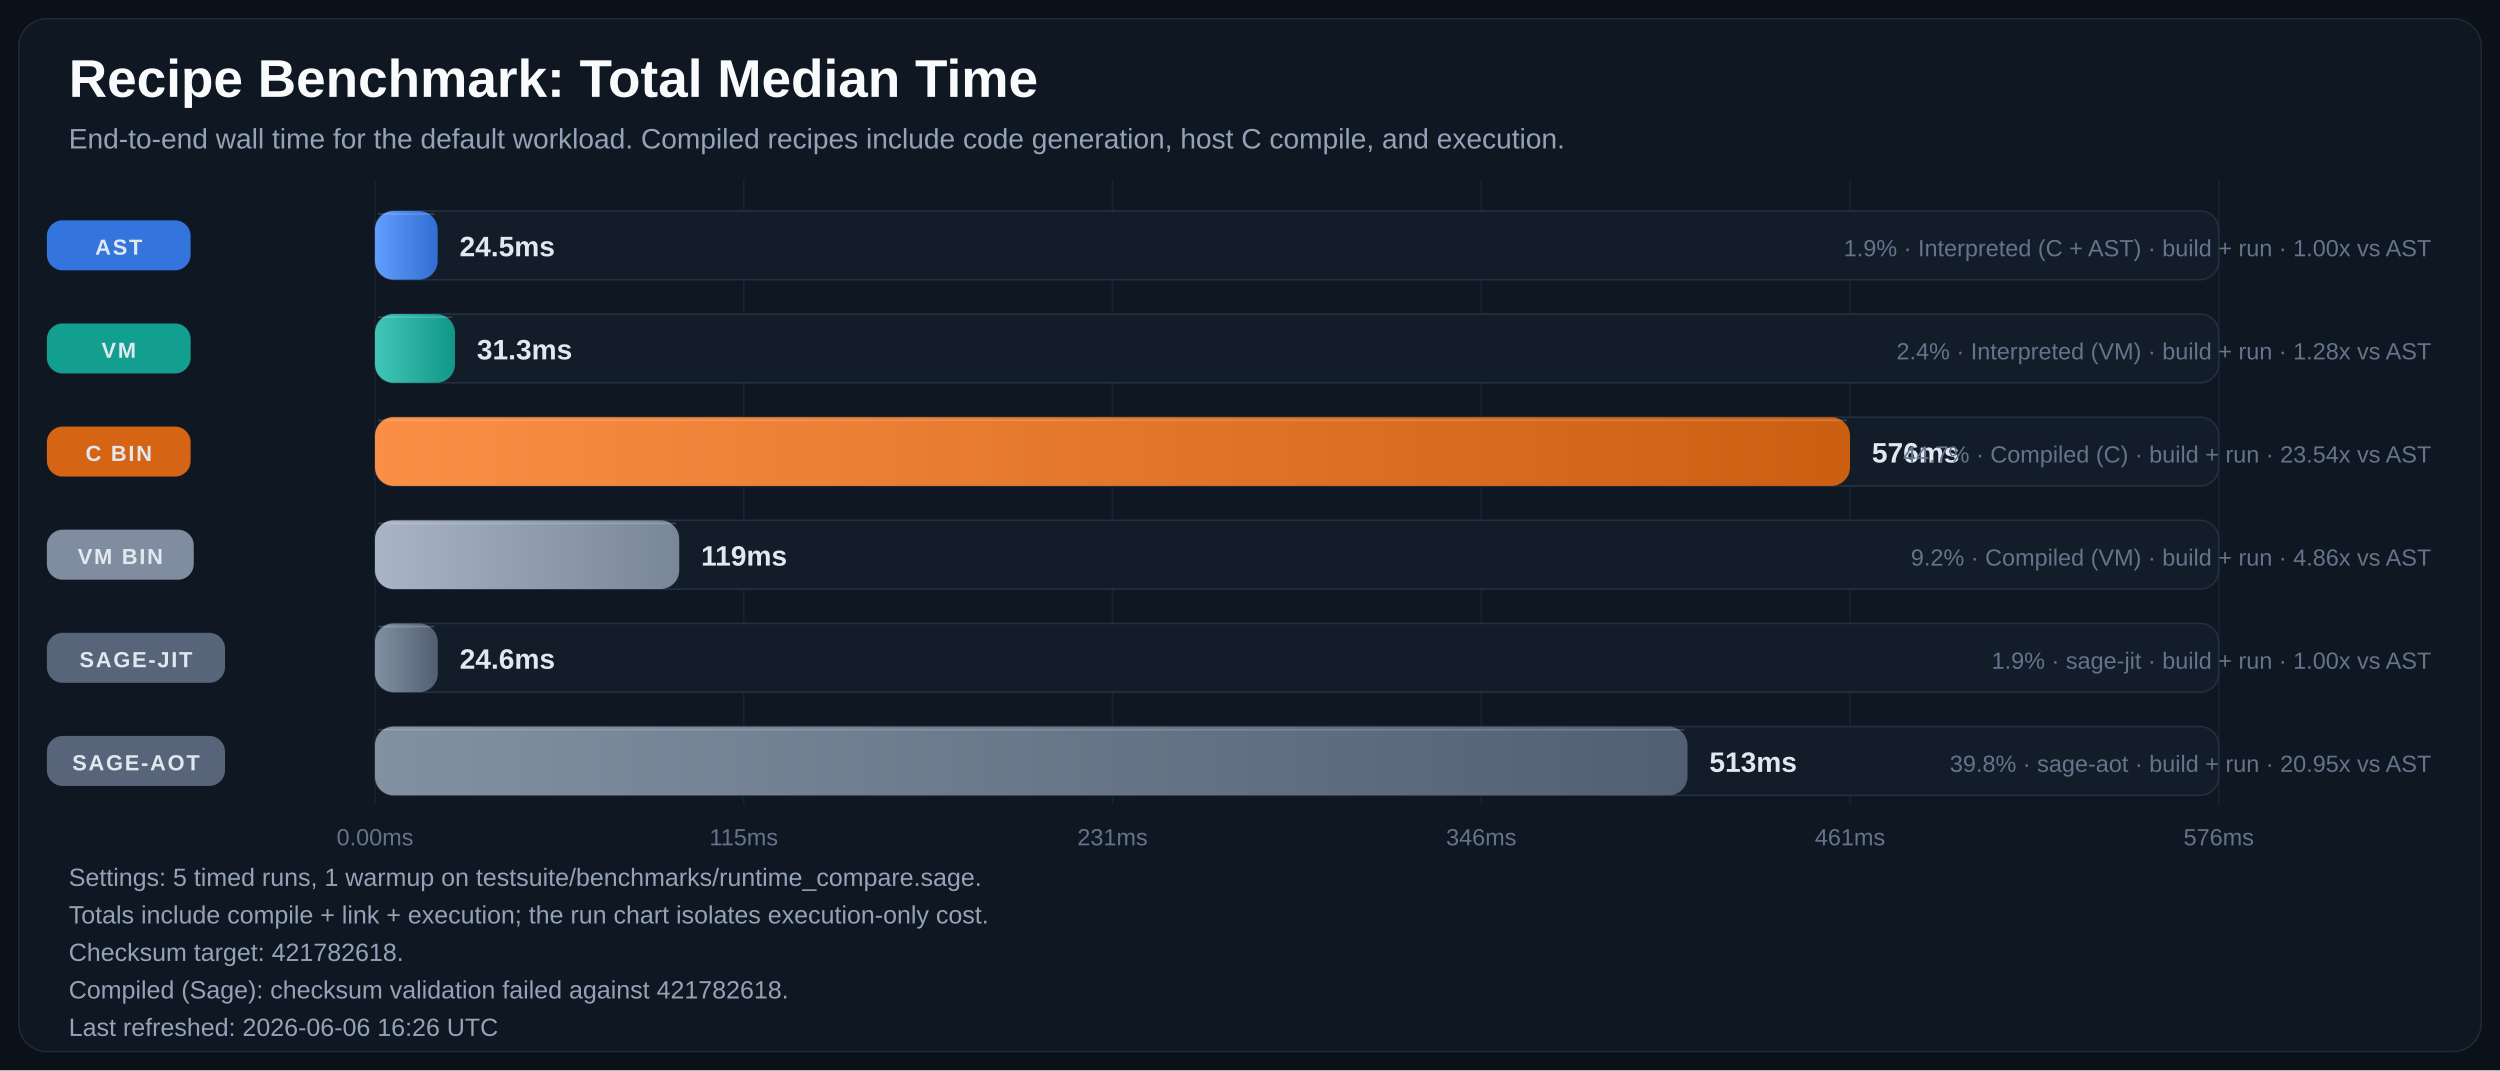
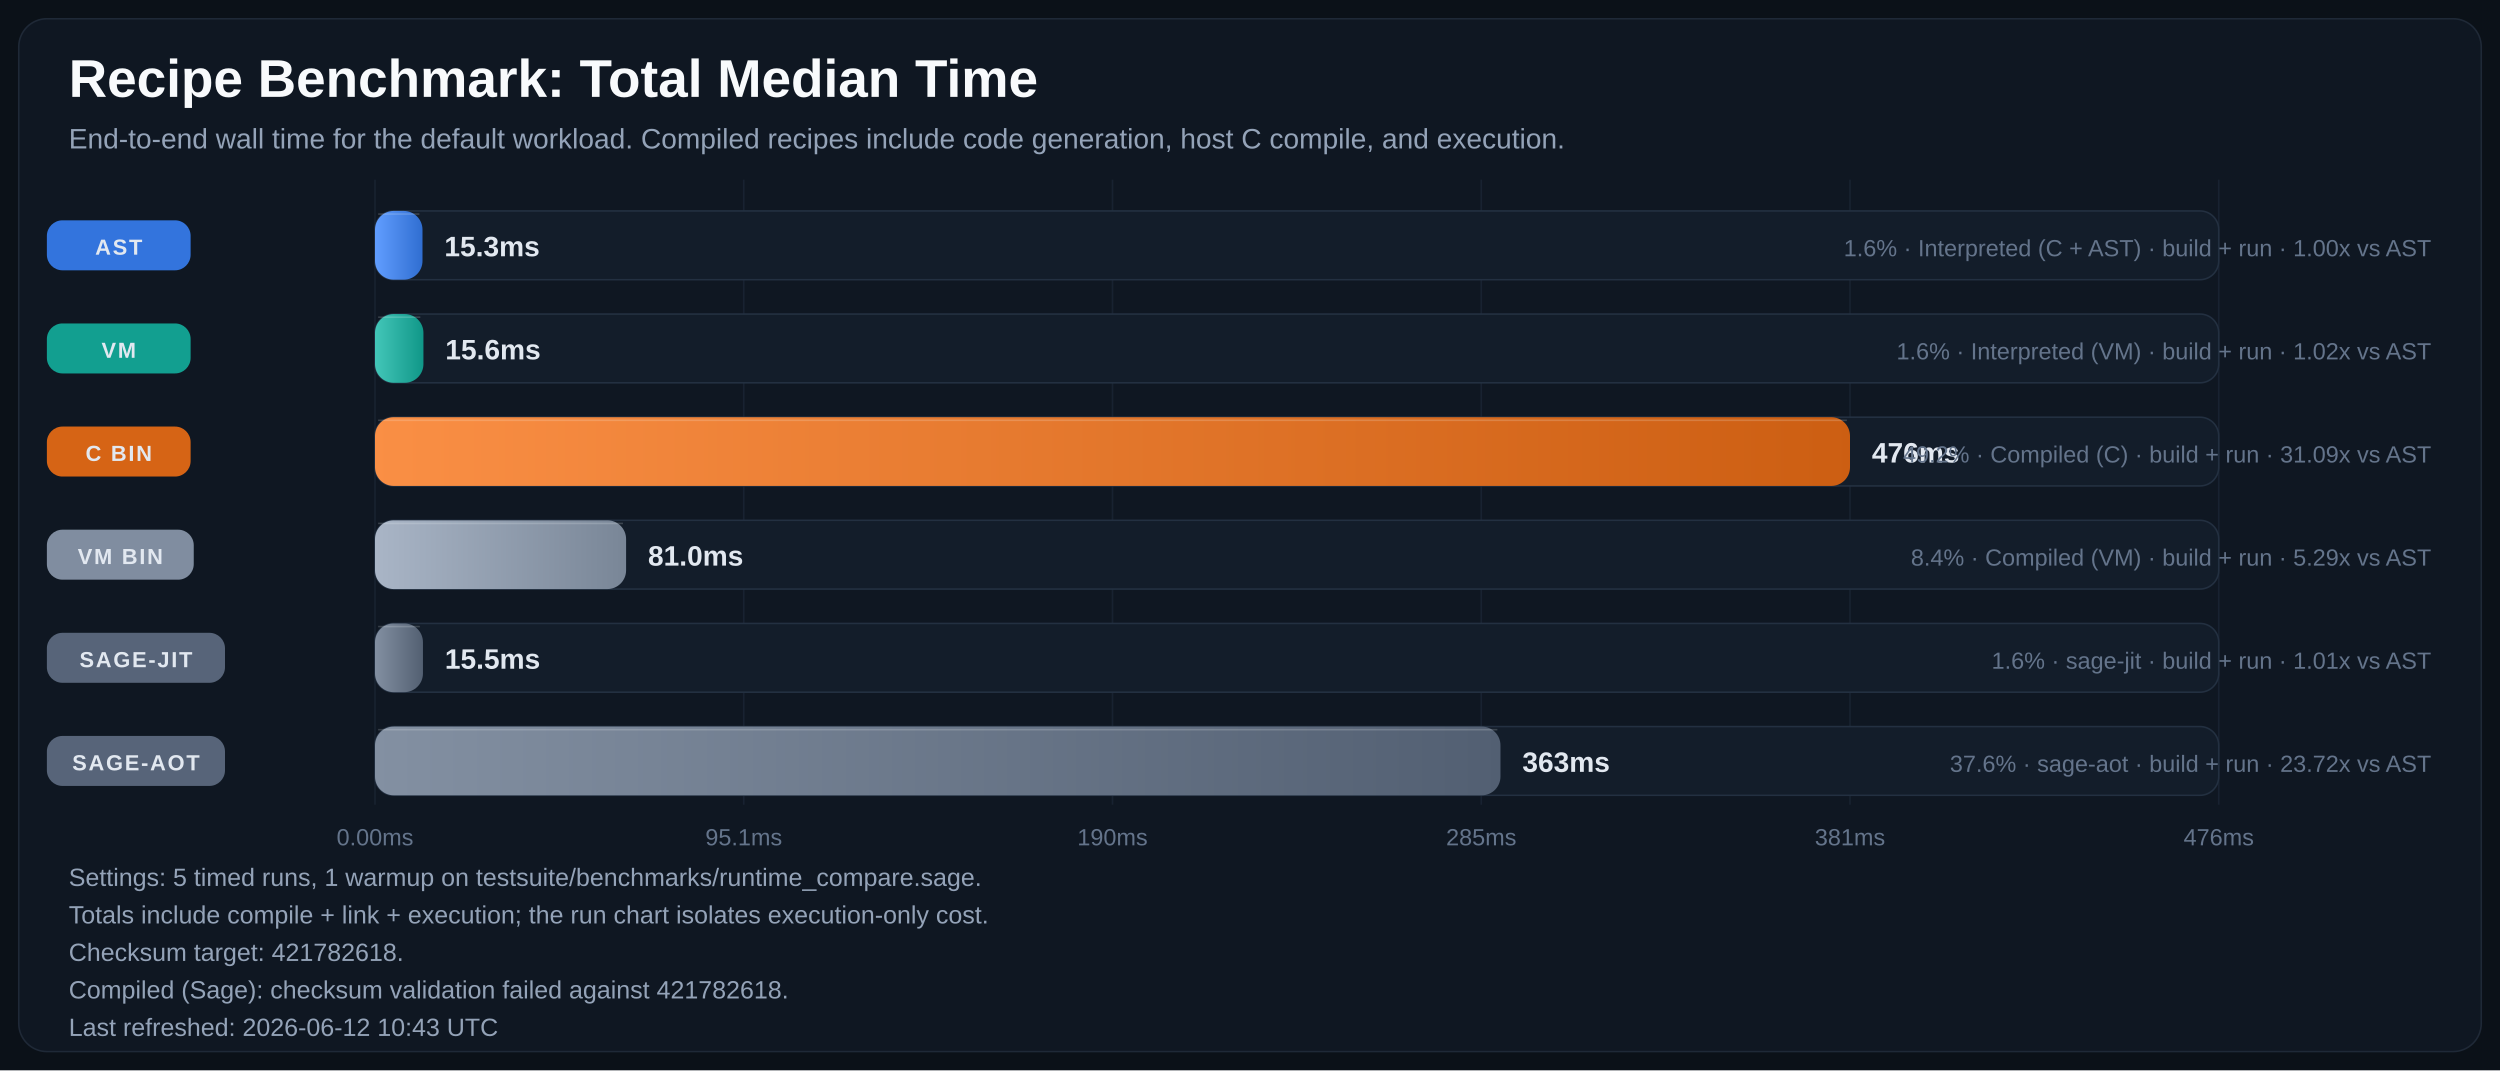
<svg xmlns="http://www.w3.org/2000/svg" width="1600" height="685" viewBox="0 0 1600 685" role="img" aria-labelledby="title desc">
  <defs>
    <linearGradient id="bar-gradient-0" x1="0%" y1="0%" x2="100%" y2="0%">
      <stop offset="0%" stop-color="#619EFF" />
      <stop offset="100%" stop-color="#306ED1" />
    </linearGradient>
    <linearGradient id="bar-gradient-1" x1="0%" y1="0%" x2="100%" y2="0%">
      <stop offset="0%" stop-color="#43C6B8" />
      <stop offset="100%" stop-color="#109788" />
    </linearGradient>
    <linearGradient id="bar-gradient-2" x1="0%" y1="0%" x2="100%" y2="0%">
      <stop offset="0%" stop-color="#FA8F45" />
      <stop offset="100%" stop-color="#CC5E12" />
    </linearGradient>
    <linearGradient id="bar-gradient-3" x1="0%" y1="0%" x2="100%" y2="0%">
      <stop offset="0%" stop-color="#A9B5C6" />
      <stop offset="100%" stop-color="#798697" />
    </linearGradient>
    <linearGradient id="bar-gradient-4" x1="0%" y1="0%" x2="100%" y2="0%">
      <stop offset="0%" stop-color="#8390A2" />
      <stop offset="100%" stop-color="#525F72" />
    </linearGradient>
    <linearGradient id="bar-gradient-5" x1="0%" y1="0%" x2="100%" y2="0%">
      <stop offset="0%" stop-color="#8390A2" />
      <stop offset="100%" stop-color="#525F72" />
    </linearGradient>
  </defs>
  <rect width="100%" height="100%" fill="#0B1118" />
  <rect x="12" y="12" width="1576" height="661" rx="18" fill="#0F1722" stroke="#1F2937" />
  <text x="44" y="62" fill="#F8FAFC" font-size="34" font-family="Segoe UI, Arial, sans-serif" font-weight="700">Recipe Benchmark: Total Median Time</text>
  <text x="44" y="95" fill="#94A3B8" font-size="18" font-family="Segoe UI, Arial, sans-serif">End-to-end wall time for the default workload. Compiled recipes include code generation, host C compile, and execution.</text>
  <line x1="240.0" y1="115" x2="240.0" y2="515" stroke="#182231" stroke-width="1" />
  <text x="240.0" y="541" text-anchor="middle" fill="#64748B" font-size="15" font-family="Segoe UI, Arial, sans-serif">0.00ms</text>
  <line x1="476.0" y1="115" x2="476.0" y2="515" stroke="#182231" stroke-width="1" />
-   <text x="476.0" y="541" text-anchor="middle" fill="#64748B" font-size="15" font-family="Segoe UI, Arial, sans-serif">115ms</text>
+   <text x="476.0" y="541" text-anchor="middle" fill="#64748B" font-size="15" font-family="Segoe UI, Arial, sans-serif">95.1ms</text>
  <line x1="712.0" y1="115" x2="712.0" y2="515" stroke="#182231" stroke-width="1" />
-   <text x="712.0" y="541" text-anchor="middle" fill="#64748B" font-size="15" font-family="Segoe UI, Arial, sans-serif">231ms</text>
+   <text x="712.0" y="541" text-anchor="middle" fill="#64748B" font-size="15" font-family="Segoe UI, Arial, sans-serif">190ms</text>
  <line x1="948.0" y1="115" x2="948.0" y2="515" stroke="#182231" stroke-width="1" />
-   <text x="948.0" y="541" text-anchor="middle" fill="#64748B" font-size="15" font-family="Segoe UI, Arial, sans-serif">346ms</text>
+   <text x="948.0" y="541" text-anchor="middle" fill="#64748B" font-size="15" font-family="Segoe UI, Arial, sans-serif">285ms</text>
  <line x1="1184.0" y1="115" x2="1184.0" y2="515" stroke="#182231" stroke-width="1" />
-   <text x="1184.0" y="541" text-anchor="middle" fill="#64748B" font-size="15" font-family="Segoe UI, Arial, sans-serif">461ms</text>
+   <text x="1184.0" y="541" text-anchor="middle" fill="#64748B" font-size="15" font-family="Segoe UI, Arial, sans-serif">381ms</text>
  <line x1="1420.0" y1="115" x2="1420.0" y2="515" stroke="#182231" stroke-width="1" />
-   <text x="1420.0" y="541" text-anchor="middle" fill="#64748B" font-size="15" font-family="Segoe UI, Arial, sans-serif">576ms</text>
+   <text x="1420.0" y="541" text-anchor="middle" fill="#64748B" font-size="15" font-family="Segoe UI, Arial, sans-serif">476ms</text>
  <rect x="30" y="141.0" width="92" height="32" rx="10" fill="#3479E6" opacity="0.95" />
  <text x="76.0" y="163.0" text-anchor="middle" fill="#E2E8F0" font-size="14" font-family="Segoe UI, Arial, sans-serif" font-weight="700" letter-spacing="1.1">AST</text>
  <rect x="240" y="135" width="1180" height="44" rx="12" fill="#131D2A" stroke="#233041" />
-   <rect x="240" y="135" width="40.1" height="44" rx="12" fill="url(#bar-gradient-0)" />
-   <line x1="242.0" y1="137.0" x2="278.1" y2="137.0" stroke="#F8FAFC" stroke-opacity="0.18" />
-   <text x="294.1" y="164.0" text-anchor="start" fill="#E2E8F0" font-size="18" font-family="Segoe UI, Arial, sans-serif" font-weight="700">24.5ms</text>
-   <text x="1556" y="164.0" text-anchor="end" fill="#64748B" font-size="15" font-family="Segoe UI, Arial, sans-serif">1.9% · Interpreted (C + AST) · build + run · 1.00x vs AST</text>
+   <rect x="240" y="135" width="30.4" height="44" rx="12" fill="url(#bar-gradient-0)" />
+   <line x1="242.0" y1="137.0" x2="268.4" y2="137.0" stroke="#F8FAFC" stroke-opacity="0.18" />
+   <text x="284.4" y="164.0" text-anchor="start" fill="#E2E8F0" font-size="18" font-family="Segoe UI, Arial, sans-serif" font-weight="700">15.3ms</text>
+   <text x="1556" y="164.0" text-anchor="end" fill="#64748B" font-size="15" font-family="Segoe UI, Arial, sans-serif">1.6% · Interpreted (C + AST) · build + run · 1.00x vs AST</text>
  <rect x="30" y="207.0" width="92" height="32" rx="10" fill="#12A695" opacity="0.95" />
  <text x="76.0" y="229.0" text-anchor="middle" fill="#E2E8F0" font-size="14" font-family="Segoe UI, Arial, sans-serif" font-weight="700" letter-spacing="1.1">VM</text>
  <rect x="240" y="201" width="1180" height="44" rx="12" fill="#131D2A" stroke="#233041" />
-   <rect x="240" y="201" width="51.2" height="44" rx="12" fill="url(#bar-gradient-1)" />
-   <line x1="242.0" y1="203.0" x2="289.2" y2="203.0" stroke="#F8FAFC" stroke-opacity="0.18" />
-   <text x="305.2" y="230.0" text-anchor="start" fill="#E2E8F0" font-size="18" font-family="Segoe UI, Arial, sans-serif" font-weight="700">31.3ms</text>
-   <text x="1556" y="230.0" text-anchor="end" fill="#64748B" font-size="15" font-family="Segoe UI, Arial, sans-serif">2.4% · Interpreted (VM) · build + run · 1.28x vs AST</text>
+   <rect x="240" y="201" width="31.0" height="44" rx="12" fill="url(#bar-gradient-1)" />
+   <line x1="242.0" y1="203.0" x2="269.0" y2="203.0" stroke="#F8FAFC" stroke-opacity="0.18" />
+   <text x="285.0" y="230.0" text-anchor="start" fill="#E2E8F0" font-size="18" font-family="Segoe UI, Arial, sans-serif" font-weight="700">15.6ms</text>
+   <text x="1556" y="230.0" text-anchor="end" fill="#64748B" font-size="15" font-family="Segoe UI, Arial, sans-serif">1.6% · Interpreted (VM) · build + run · 1.02x vs AST</text>
  <rect x="30" y="273.0" width="92" height="32" rx="10" fill="#E06814" opacity="0.95" />
  <text x="76.0" y="295.0" text-anchor="middle" fill="#E2E8F0" font-size="14" font-family="Segoe UI, Arial, sans-serif" font-weight="700" letter-spacing="1.1">C BIN</text>
  <rect x="240" y="267" width="1180" height="44" rx="12" fill="#131D2A" stroke="#233041" />
  <rect x="240" y="267" width="944.0" height="44" rx="12" fill="url(#bar-gradient-2)" />
  <line x1="242.0" y1="269.0" x2="1182.0" y2="269.0" stroke="#F8FAFC" stroke-opacity="0.18" />
-   <text x="1198.0" y="296.0" text-anchor="start" fill="#E2E8F0" font-size="18" font-family="Segoe UI, Arial, sans-serif" font-weight="700">576ms</text>
-   <text x="1556" y="296.0" text-anchor="end" fill="#64748B" font-size="15" font-family="Segoe UI, Arial, sans-serif">44.7% · Compiled (C) · build + run · 23.54x vs AST</text>
+   <text x="1198.0" y="296.0" text-anchor="start" fill="#E2E8F0" font-size="18" font-family="Segoe UI, Arial, sans-serif" font-weight="700">476ms</text>
+   <text x="1556" y="296.0" text-anchor="end" fill="#64748B" font-size="15" font-family="Segoe UI, Arial, sans-serif">49.2% · Compiled (C) · build + run · 31.09x vs AST</text>
  <rect x="30" y="339.0" width="94" height="32" rx="10" fill="#8593A6" opacity="0.95" />
  <text x="77.0" y="361.0" text-anchor="middle" fill="#E2E8F0" font-size="14" font-family="Segoe UI, Arial, sans-serif" font-weight="700" letter-spacing="1.1">VM BIN</text>
  <rect x="240" y="333" width="1180" height="44" rx="12" fill="#131D2A" stroke="#233041" />
-   <rect x="240" y="333" width="194.7" height="44" rx="12" fill="url(#bar-gradient-3)" />
-   <line x1="242.0" y1="335.0" x2="432.7" y2="335.0" stroke="#F8FAFC" stroke-opacity="0.18" />
-   <text x="448.7" y="362.0" text-anchor="start" fill="#E2E8F0" font-size="18" font-family="Segoe UI, Arial, sans-serif" font-weight="700">119ms</text>
-   <text x="1556" y="362.0" text-anchor="end" fill="#64748B" font-size="15" font-family="Segoe UI, Arial, sans-serif">9.2% · Compiled (VM) · build + run · 4.86x vs AST</text>
+   <rect x="240" y="333" width="160.7" height="44" rx="12" fill="url(#bar-gradient-3)" />
+   <line x1="242.0" y1="335.0" x2="398.7" y2="335.0" stroke="#F8FAFC" stroke-opacity="0.18" />
+   <text x="414.7" y="362.0" text-anchor="start" fill="#E2E8F0" font-size="18" font-family="Segoe UI, Arial, sans-serif" font-weight="700">81.0ms</text>
+   <text x="1556" y="362.0" text-anchor="end" fill="#64748B" font-size="15" font-family="Segoe UI, Arial, sans-serif">8.4% · Compiled (VM) · build + run · 5.29x vs AST</text>
  <rect x="30" y="405.0" width="114" height="32" rx="10" fill="#5A687D" opacity="0.95" />
  <text x="87.0" y="427.0" text-anchor="middle" fill="#E2E8F0" font-size="14" font-family="Segoe UI, Arial, sans-serif" font-weight="700" letter-spacing="1.1">SAGE-JIT</text>
  <rect x="240" y="399" width="1180" height="44" rx="12" fill="#131D2A" stroke="#233041" />
-   <rect x="240" y="399" width="40.2" height="44" rx="12" fill="url(#bar-gradient-4)" />
-   <line x1="242.0" y1="401.0" x2="278.2" y2="401.0" stroke="#F8FAFC" stroke-opacity="0.18" />
-   <text x="294.2" y="428.0" text-anchor="start" fill="#E2E8F0" font-size="18" font-family="Segoe UI, Arial, sans-serif" font-weight="700">24.6ms</text>
-   <text x="1556" y="428.0" text-anchor="end" fill="#64748B" font-size="15" font-family="Segoe UI, Arial, sans-serif">1.9% · sage-jit · build + run · 1.00x vs AST</text>
+   <rect x="240" y="399" width="30.7" height="44" rx="12" fill="url(#bar-gradient-4)" />
+   <line x1="242.0" y1="401.0" x2="268.7" y2="401.0" stroke="#F8FAFC" stroke-opacity="0.18" />
+   <text x="284.7" y="428.0" text-anchor="start" fill="#E2E8F0" font-size="18" font-family="Segoe UI, Arial, sans-serif" font-weight="700">15.5ms</text>
+   <text x="1556" y="428.0" text-anchor="end" fill="#64748B" font-size="15" font-family="Segoe UI, Arial, sans-serif">1.6% · sage-jit · build + run · 1.01x vs AST</text>
  <rect x="30" y="471.0" width="114" height="32" rx="10" fill="#5A687D" opacity="0.95" />
  <text x="87.0" y="493.0" text-anchor="middle" fill="#E2E8F0" font-size="14" font-family="Segoe UI, Arial, sans-serif" font-weight="700" letter-spacing="1.1">SAGE-AOT</text>
  <rect x="240" y="465" width="1180" height="44" rx="12" fill="#131D2A" stroke="#233041" />
-   <rect x="240" y="465" width="840.0" height="44" rx="12" fill="url(#bar-gradient-5)" />
-   <line x1="242.0" y1="467.0" x2="1078.0" y2="467.0" stroke="#F8FAFC" stroke-opacity="0.18" />
-   <text x="1094.0" y="494.0" text-anchor="start" fill="#E2E8F0" font-size="18" font-family="Segoe UI, Arial, sans-serif" font-weight="700">513ms</text>
-   <text x="1556" y="494.0" text-anchor="end" fill="#64748B" font-size="15" font-family="Segoe UI, Arial, sans-serif">39.8% · sage-aot · build + run · 20.95x vs AST</text>
+   <rect x="240" y="465" width="720.3" height="44" rx="12" fill="url(#bar-gradient-5)" />
+   <line x1="242.0" y1="467.0" x2="958.3" y2="467.0" stroke="#F8FAFC" stroke-opacity="0.18" />
+   <text x="974.3" y="494.0" text-anchor="start" fill="#E2E8F0" font-size="18" font-family="Segoe UI, Arial, sans-serif" font-weight="700">363ms</text>
+   <text x="1556" y="494.0" text-anchor="end" fill="#64748B" font-size="15" font-family="Segoe UI, Arial, sans-serif">37.6% · sage-aot · build + run · 23.72x vs AST</text>
  <text x="44" y="567" fill="#94A3B8" font-size="16" font-family="Segoe UI, Arial, sans-serif">Settings: 5 timed runs, 1 warmup on testsuite/benchmarks/runtime_compare.sage.</text>
  <text x="44" y="591" fill="#94A3B8" font-size="16" font-family="Segoe UI, Arial, sans-serif">Totals include compile + link + execution; the run chart isolates execution-only cost.</text>
  <text x="44" y="615" fill="#94A3B8" font-size="16" font-family="Segoe UI, Arial, sans-serif">Checksum target: 421782618.</text>
  <text x="44" y="639" fill="#94A3B8" font-size="16" font-family="Segoe UI, Arial, sans-serif">Compiled (Sage): checksum validation failed against 421782618.</text>
-   <text x="44" y="663" fill="#94A3B8" font-size="16" font-family="Segoe UI, Arial, sans-serif">Last refreshed: 2026-06-06 16:26 UTC</text>
+   <text x="44" y="663" fill="#94A3B8" font-size="16" font-family="Segoe UI, Arial, sans-serif">Last refreshed: 2026-06-12 10:43 UTC</text>
</svg>
